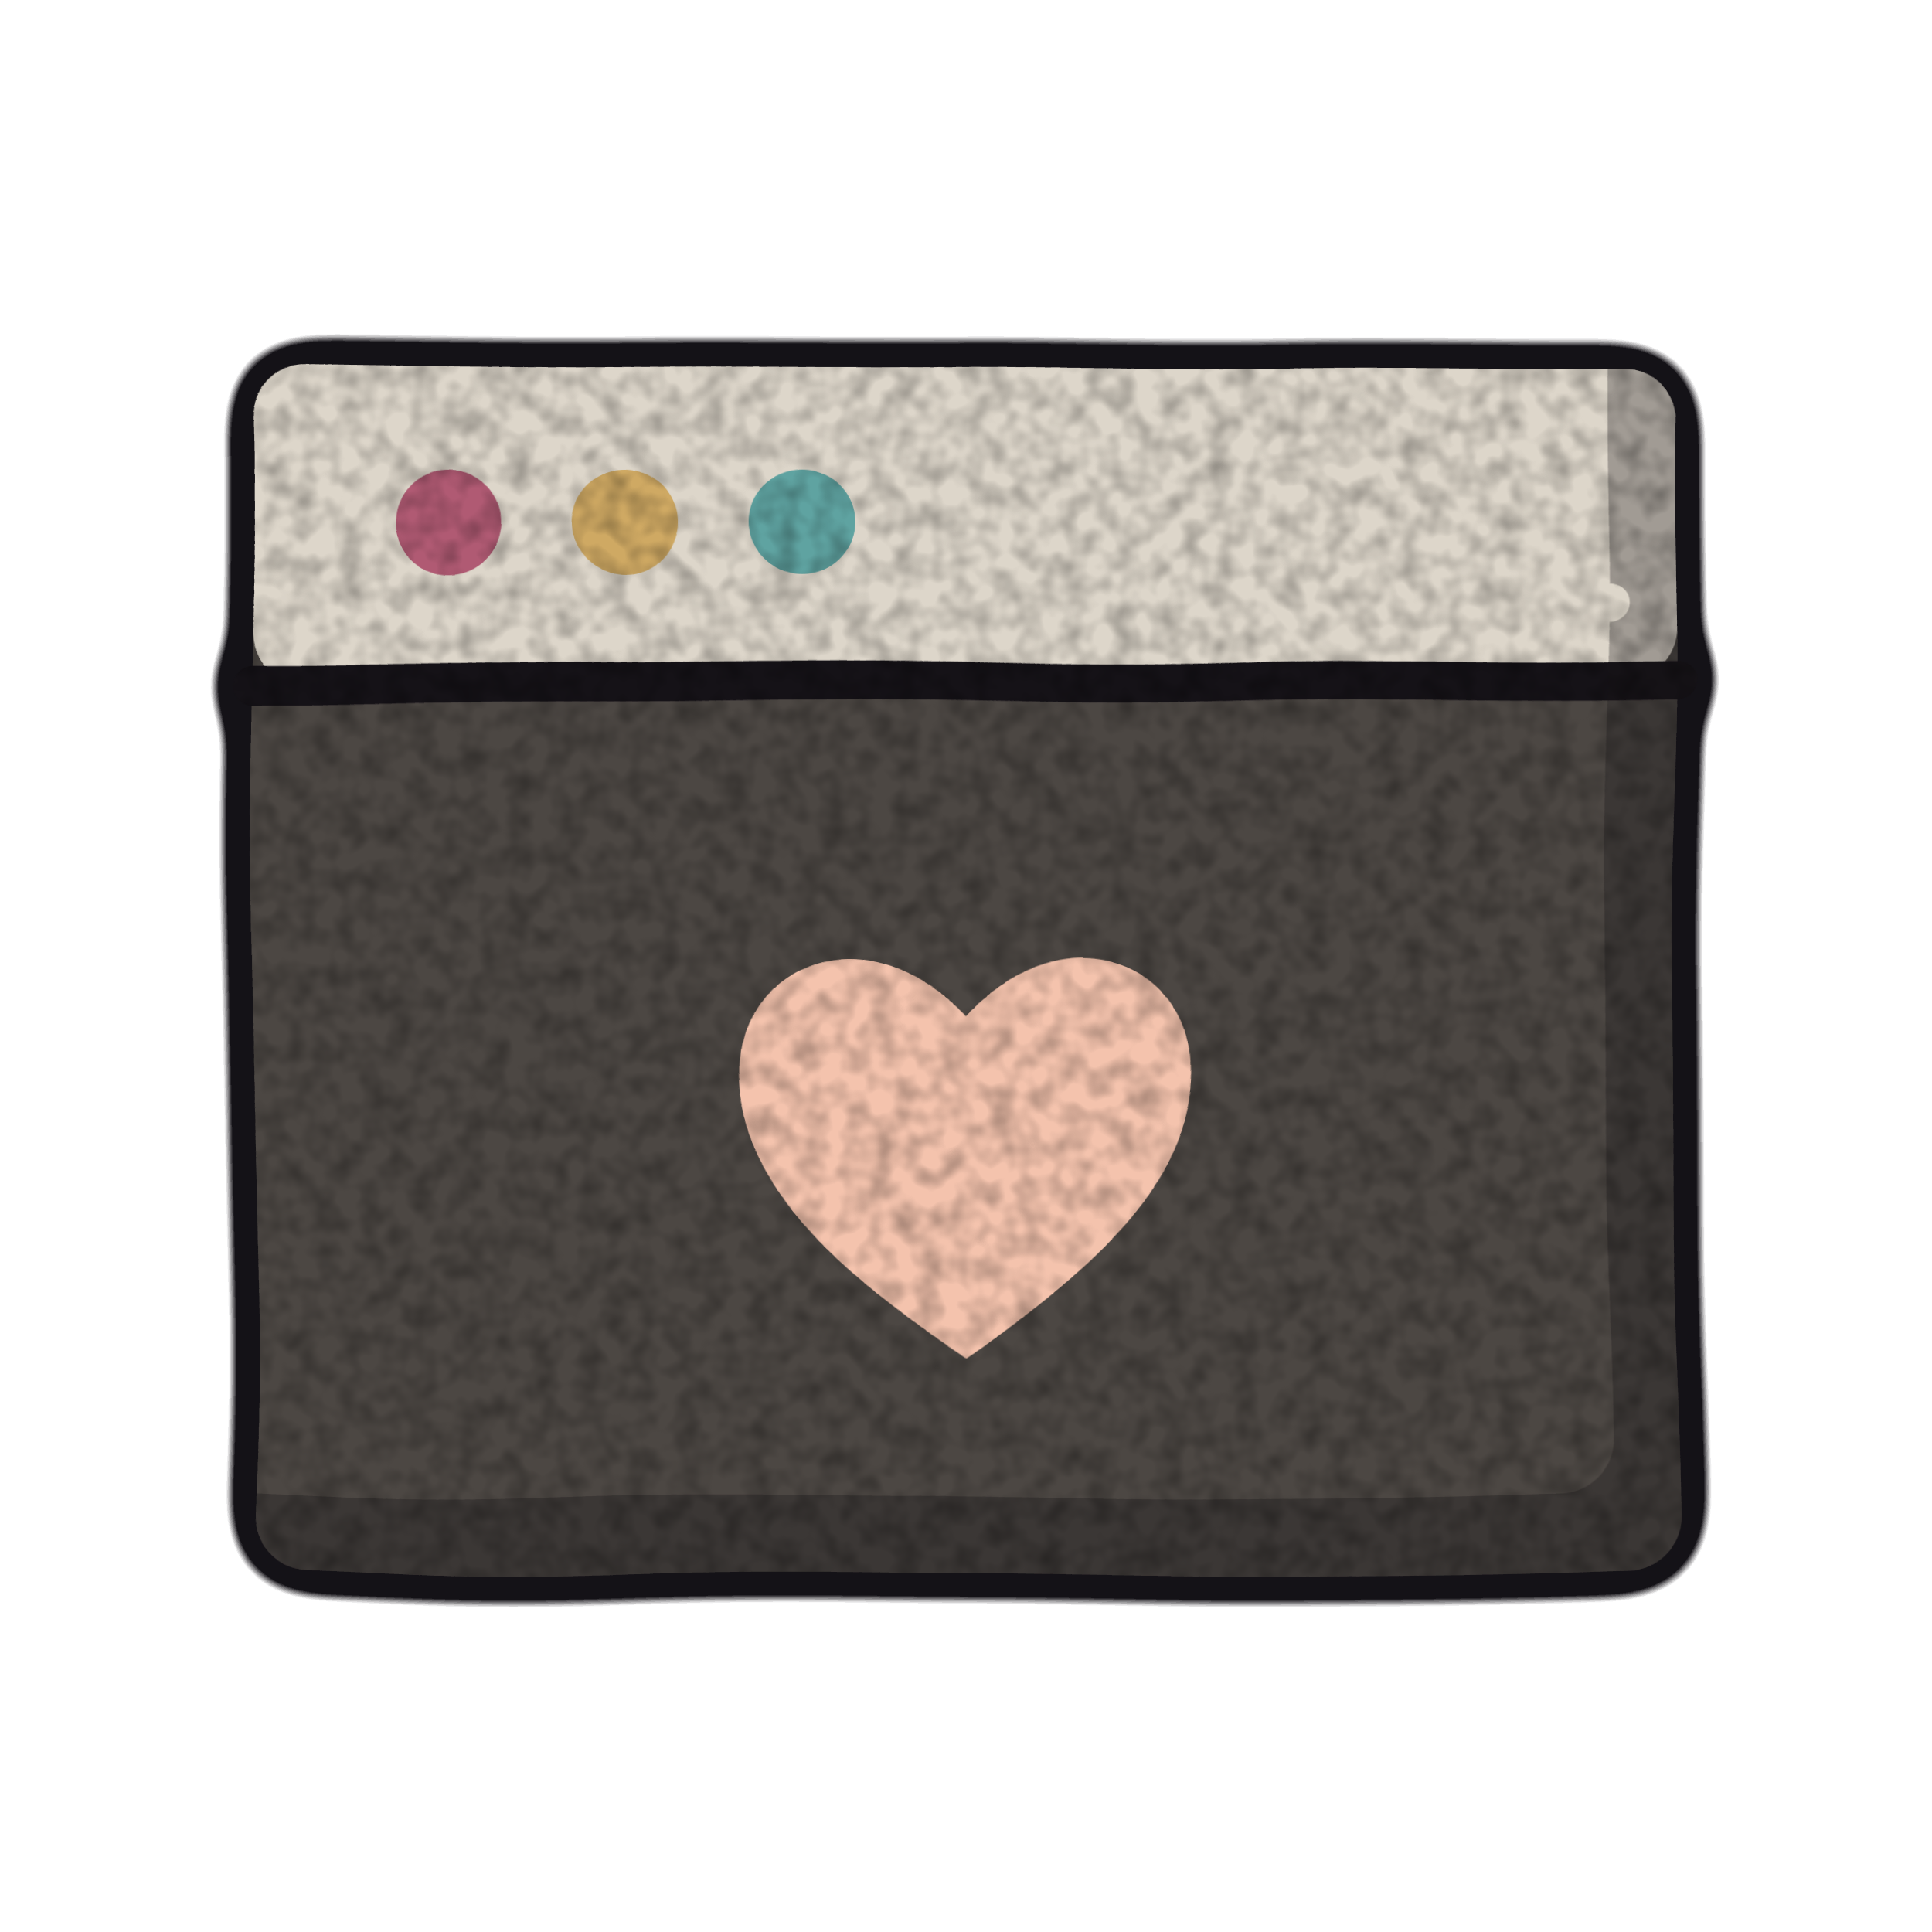
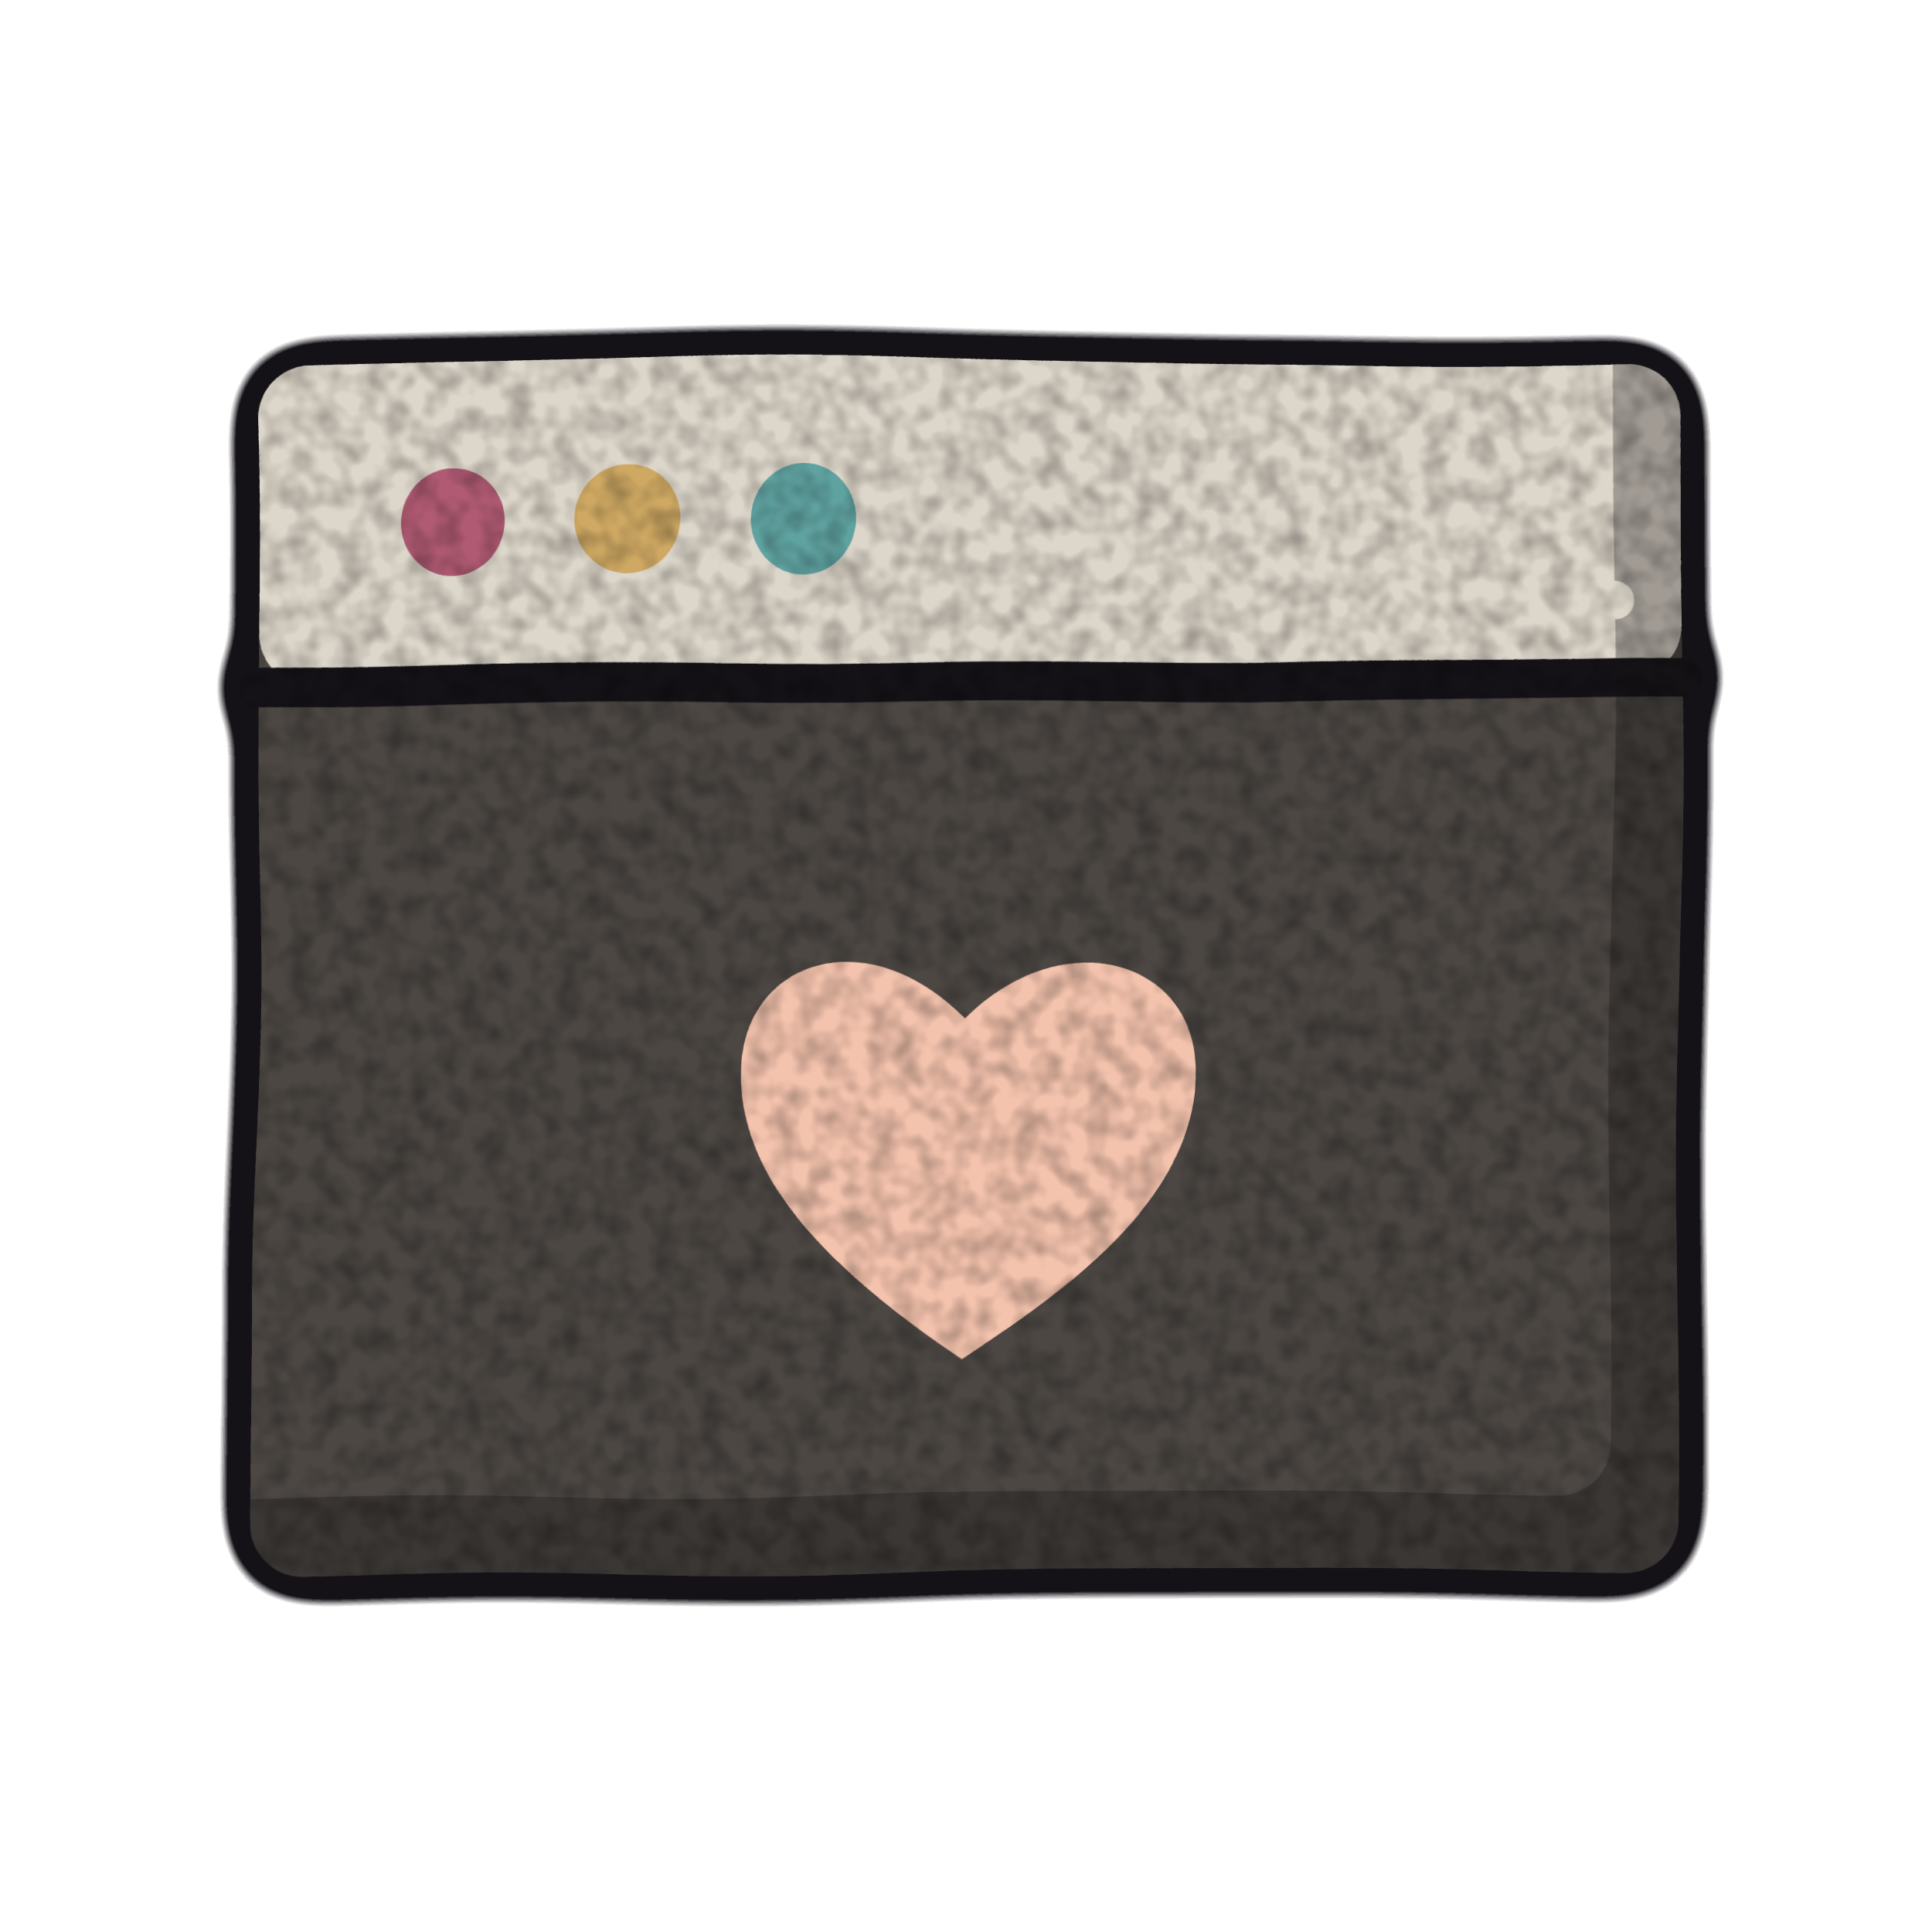
<svg xmlns="http://www.w3.org/2000/svg" viewBox="0 0 100 100" width="100" height="100">
  <defs>
-     <filter id="window_exe-ink" x="-20%" y="-20%" width="140%" height="140%" color-interpolation-filters="sRGB">
-       <feTurbulence type="fractalNoise" baseFrequency="0.03" numOctaves="2" seed="783" result="warp" />
+     <filter id="window_exe-ink" filterUnits="userSpaceOnUse" x="-20" y="-20" width="140" height="140" color-interpolation-filters="sRGB">
+       <feTurbulence type="fractalNoise" baseFrequency="0.03" numOctaves="2" seed="728" result="warp" />
      <feDisplacementMap in="SourceGraphic" in2="warp" scale="1.4" xChannelSelector="R" yChannelSelector="G" result="art" />
      <feOffset in="art" dx="-3.5" dy="-4" result="shifted" />
      <feComposite in="art" in2="shifted" operator="out" result="crescent" />
      <feFlood flood-color="#151217" flood-opacity="0.3" />
      <feComposite in2="crescent" operator="in" result="shade" />
-       <feTurbulence type="fractalNoise" baseFrequency="0.8" numOctaves="2" seed="788" result="noise" />
+       <feTurbulence type="fractalNoise" baseFrequency="0.8" numOctaves="2" seed="733" result="noise" />
      <feColorMatrix in="noise" type="matrix" values="0 0 0 0 0  0 0 0 0 0  0 0 0 0 0  0.55 0 0 0 -0.2" result="speck" />
      <feComposite in="speck" in2="art" operator="in" result="grain" />
      <feGaussianBlur in="art" stdDeviation="1.25" result="soft" />
      <feColorMatrix in="soft" type="matrix" values="0 0 0 0 0.08  0 0 0 0 0.07  0 0 0 0 0.09  0 0 0 14 -1.3" result="line" />
      <feGaussianBlur in="art" stdDeviation="4.5" result="haze" />
      <feFlood flood-color="#f4c3ad" flood-opacity="0" />
      <feComposite in2="haze" operator="in" result="glow" />
      <feMerge>
        <feMergeNode in="glow" />
        <feMergeNode in="line" />
        <feMergeNode in="art" />
        <feMergeNode in="shade" />
        <feMergeNode in="grain" />
      </feMerge>
    </filter>
  </defs>
  <g filter="url(#window_exe-ink)">
-     <g transform="translate(50 50) scale(.92) translate(-50 -50)">
+     <g transform="translate(50 50) scale(0.92) translate(-50 -50)">
      <rect x="10" y="16" width="80" height="68" rx="3" fill="#4c4743" />
      <rect x="10" y="16" width="80" height="18" rx="3" fill="#ddd6ca" />
      <circle cx="21" cy="25" r="3" fill="#b05a73" />
      <circle cx="31" cy="25" r="3" fill="#cfa963" />
      <circle cx="41" cy="25" r="3" fill="#5fa3a1" />
      <path d="M10 34 L90 34" fill="none" stroke="#151217" stroke-width="2.2" stroke-linecap="round" stroke-linejoin="round" />
      <g transform="translate(50 60) scale(0.34) translate(-50 -50)">
        <path d="M50 86 C26 70 10 54 12 36 C14 20 34 14 50 30 C66 14 86 20 88 36 C90 54 74 70 50 86 Z" fill="#f4c3ad" />
      </g>
    </g>
  </g>
</svg>
